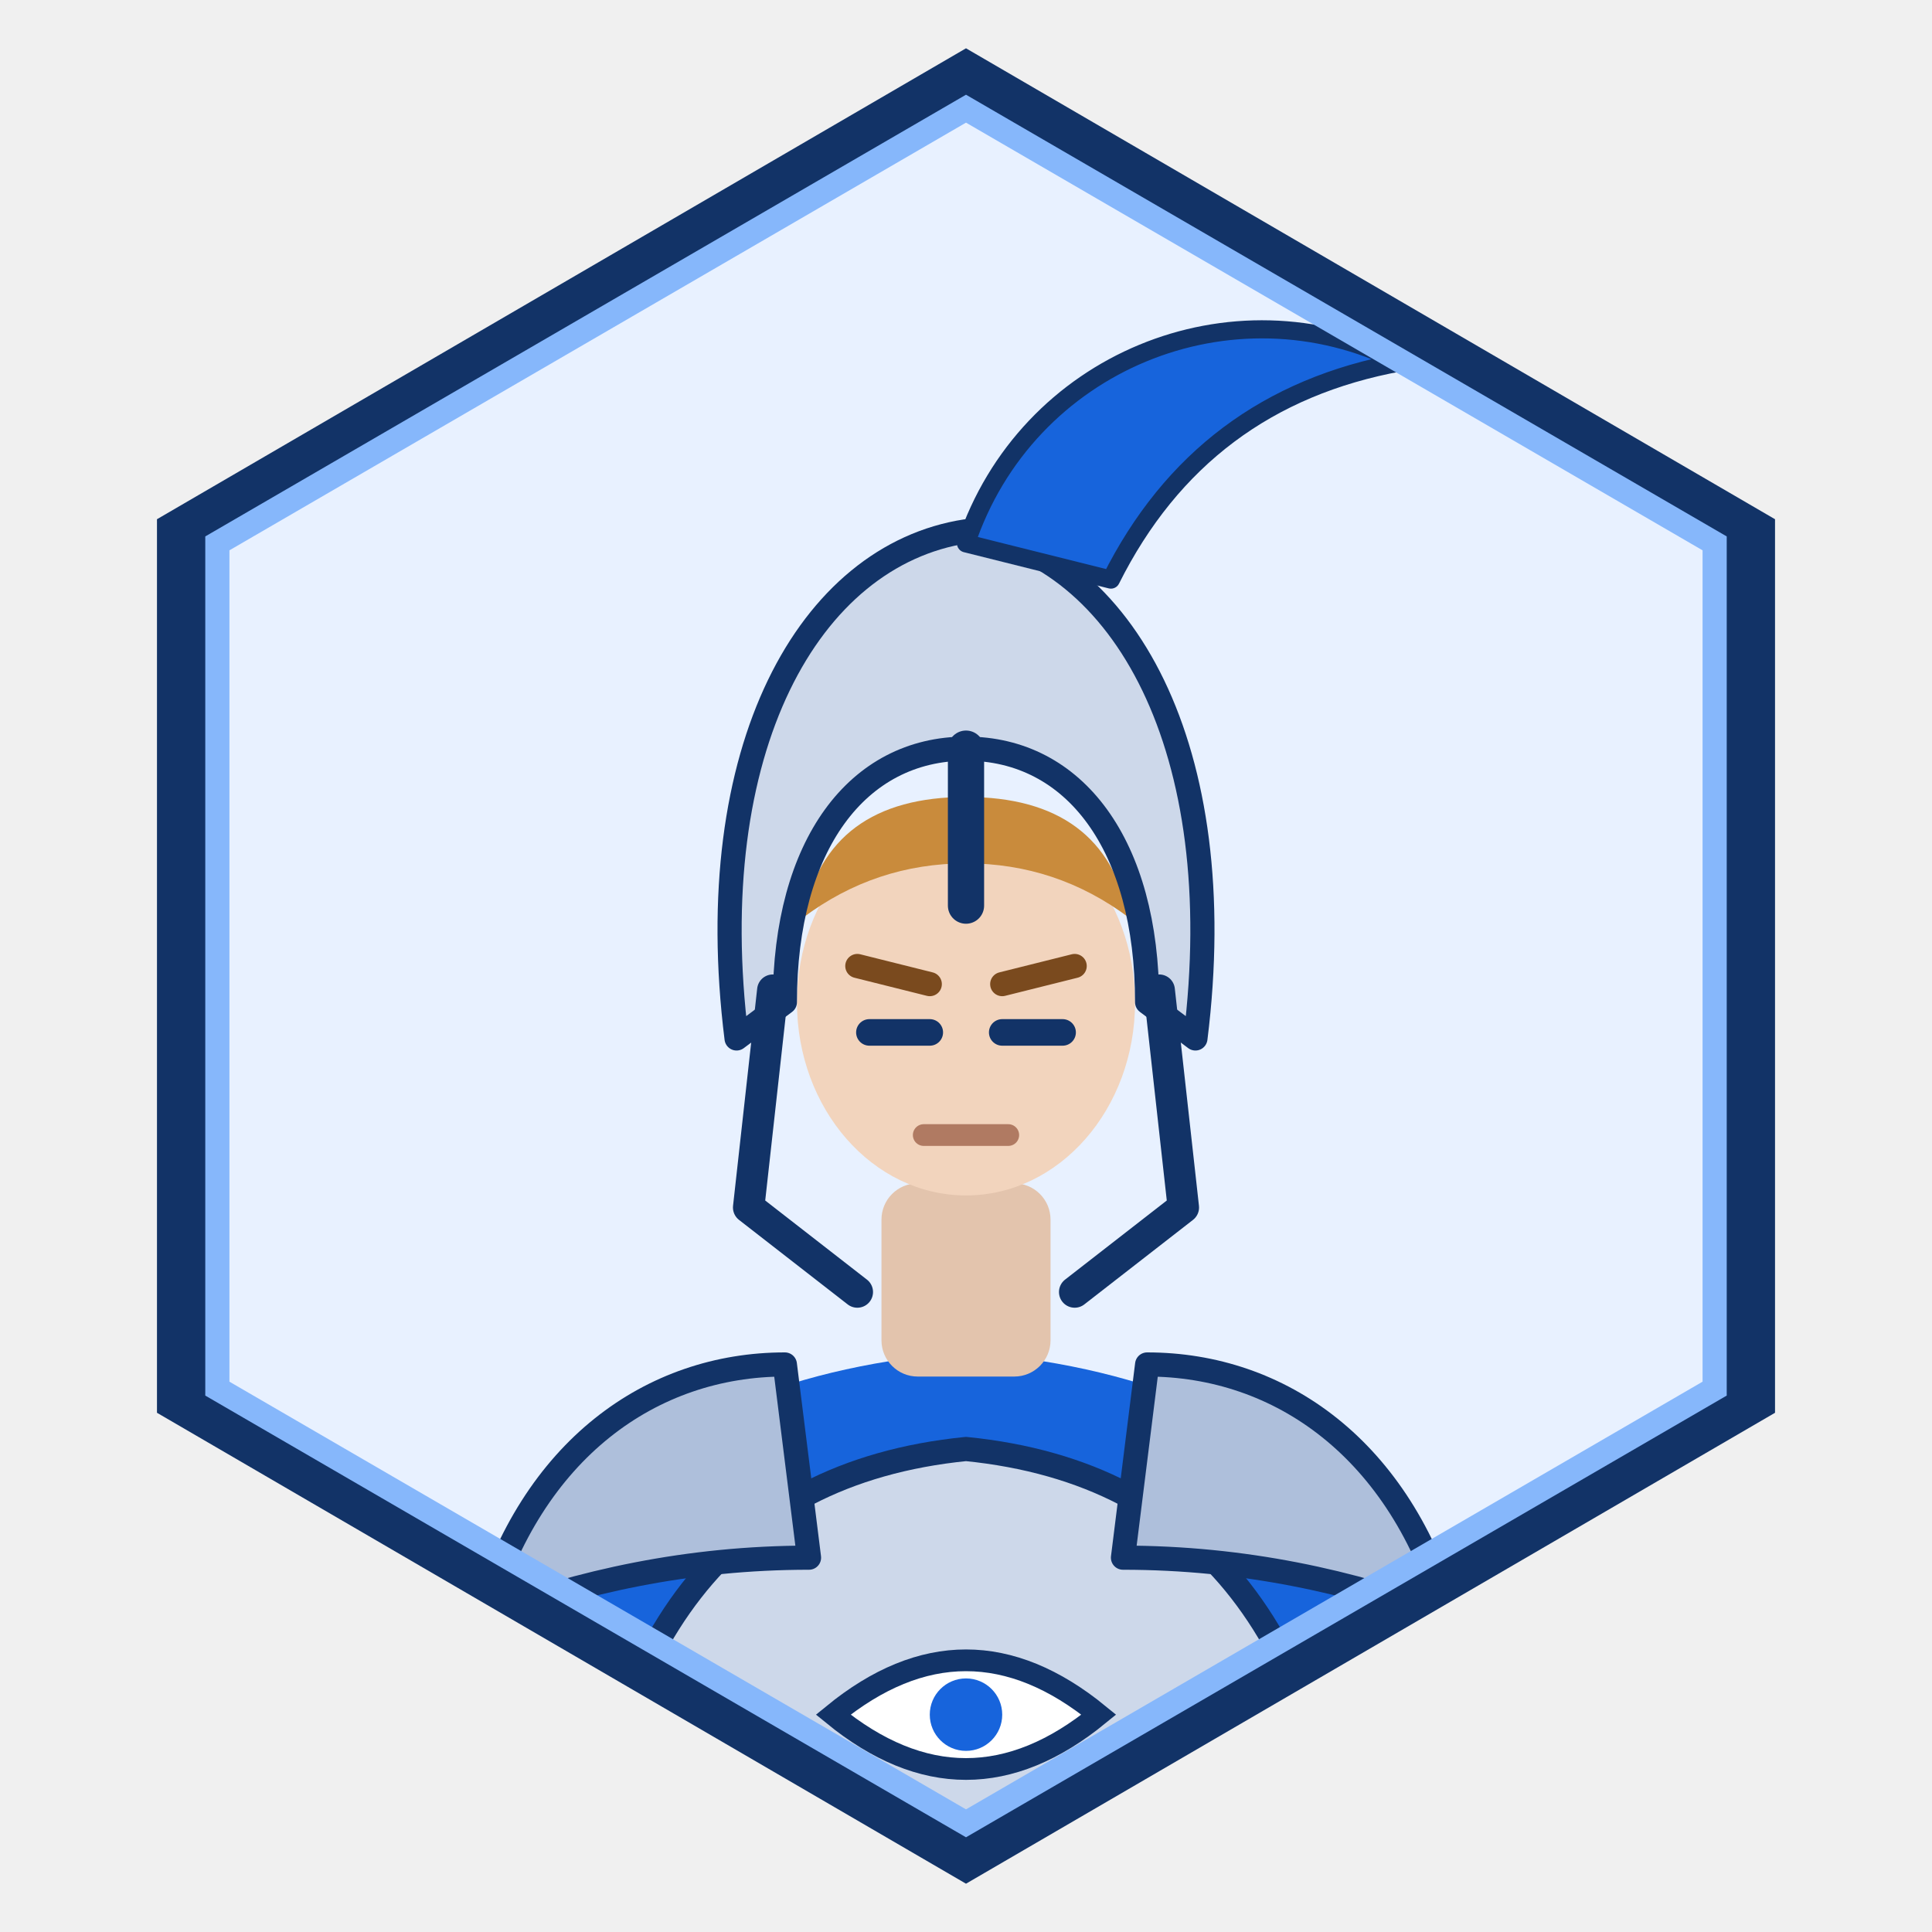
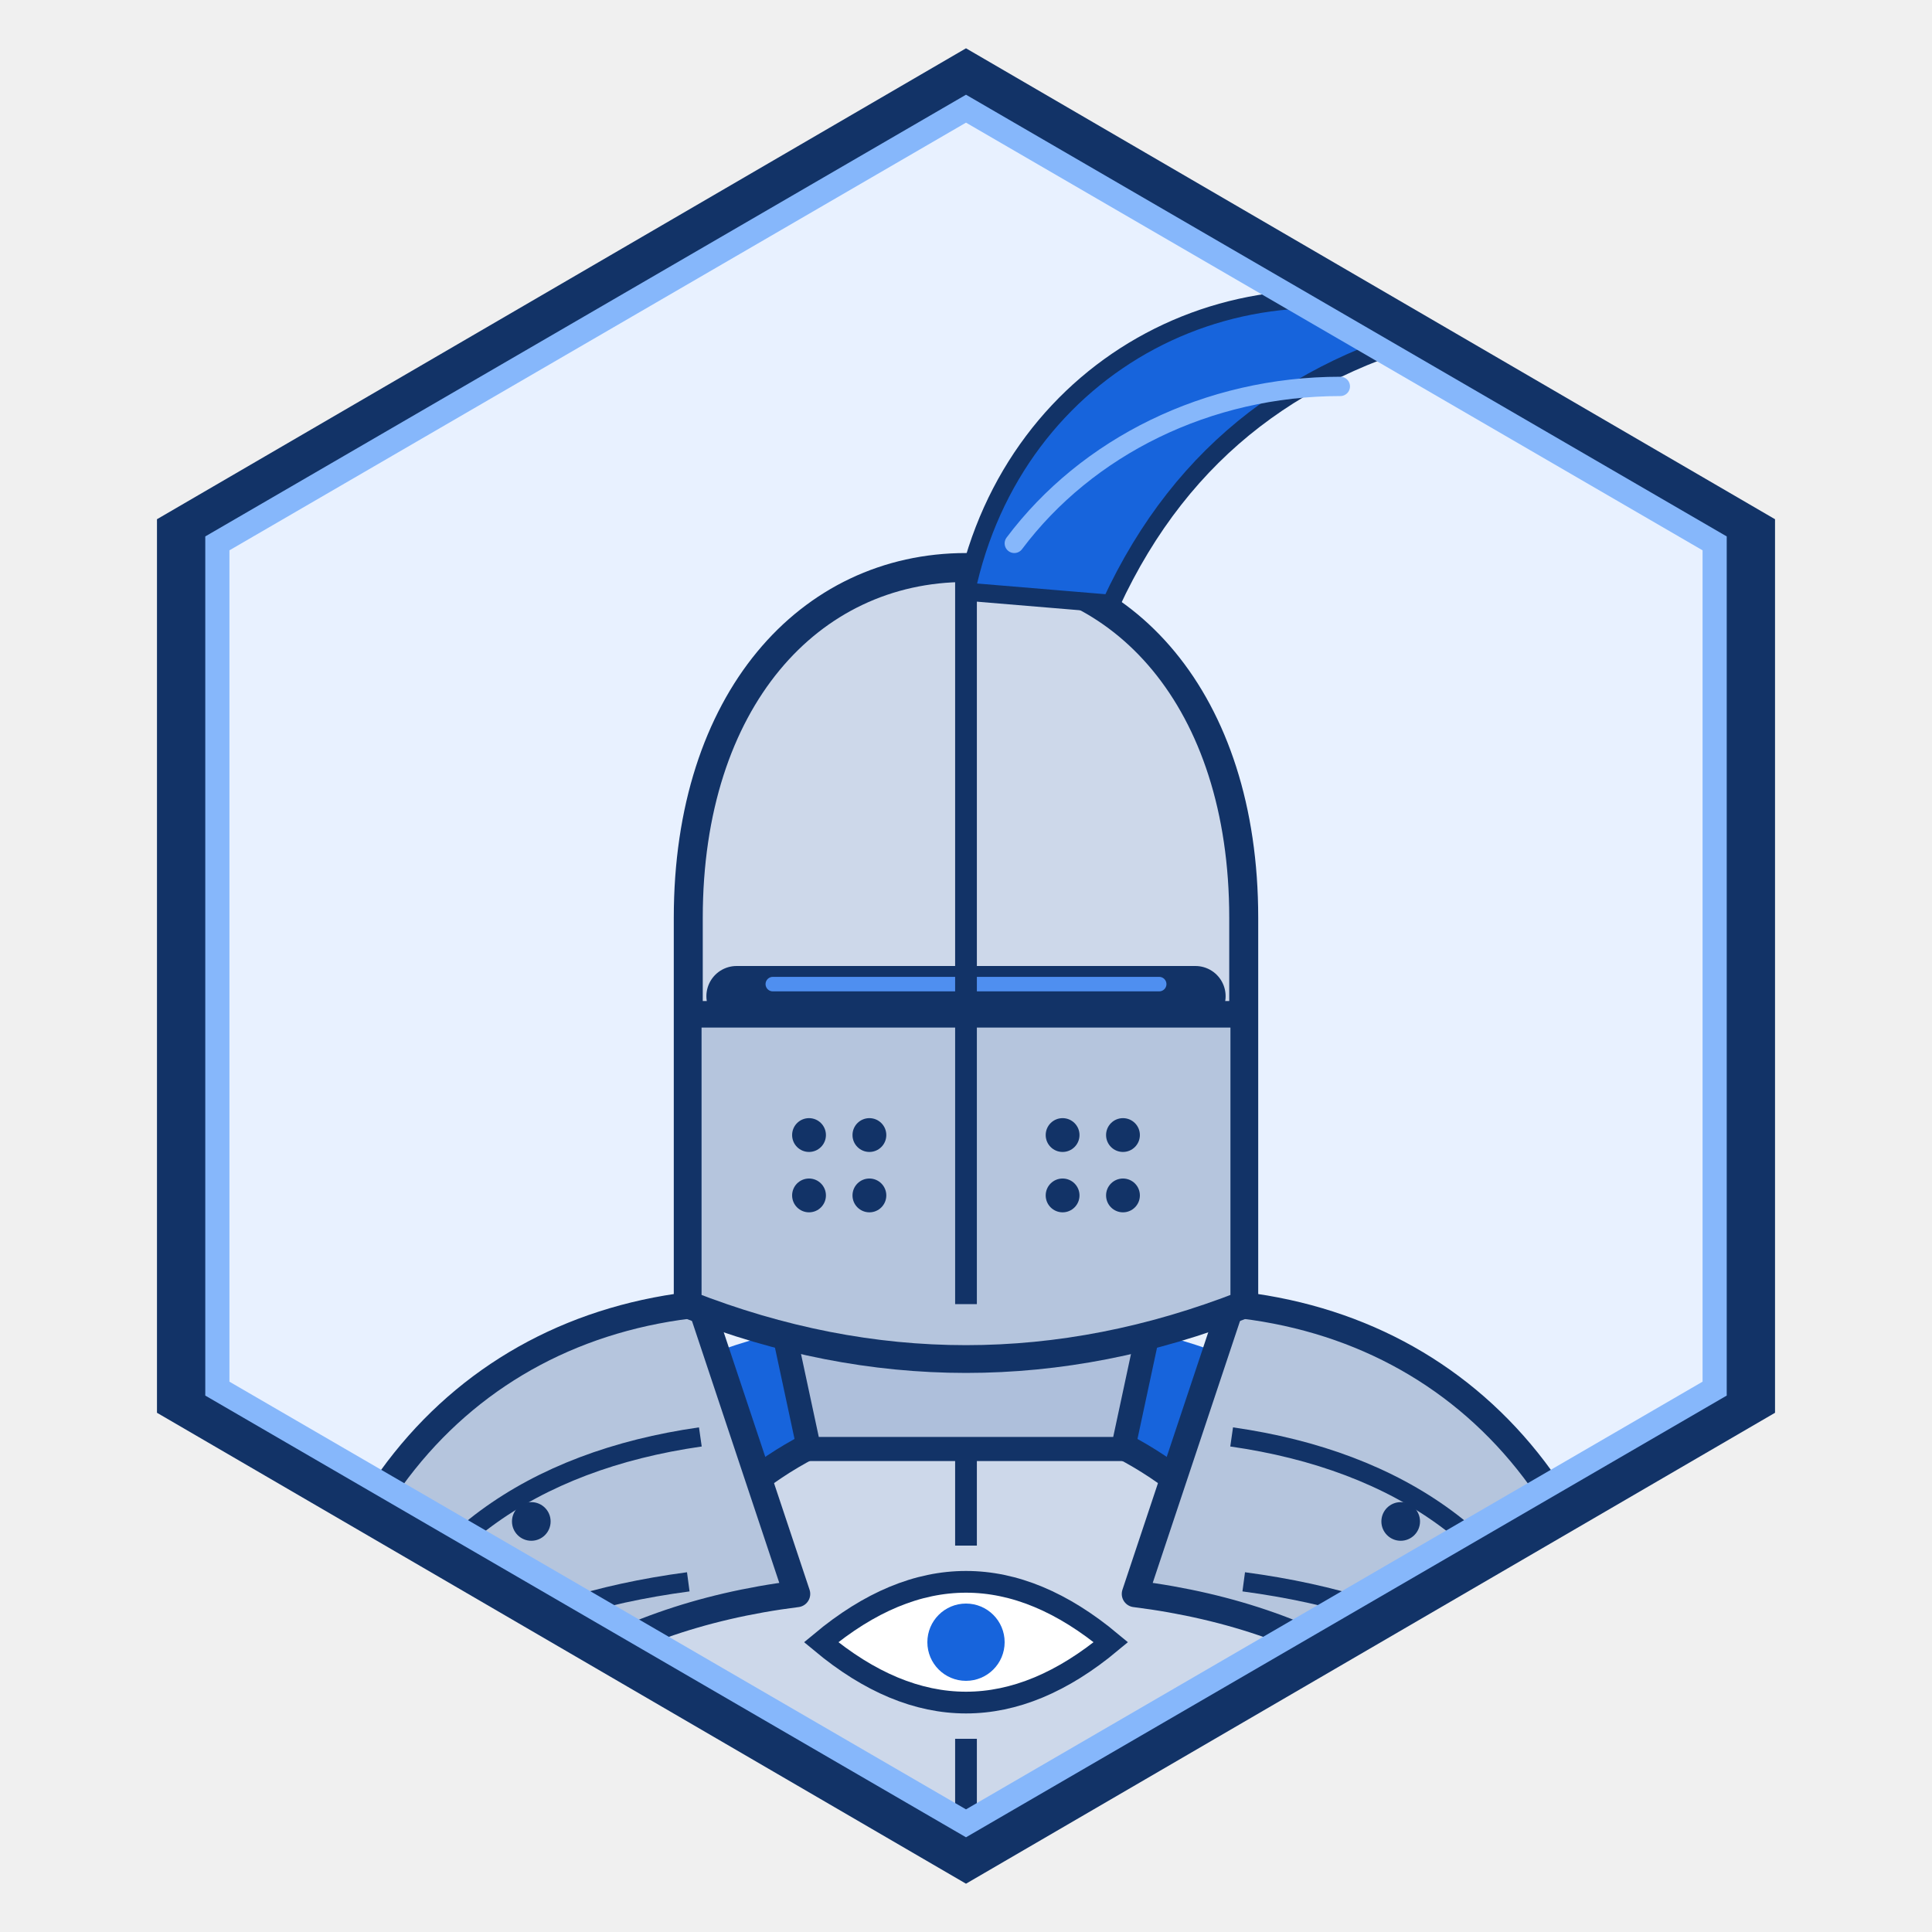
<svg xmlns="http://www.w3.org/2000/svg" viewBox="0 0 160 160">
  <defs>
    <clipPath id="hex">
      <path d="m80 9 62 36v70l-62 36-62-36V45Z" />
    </clipPath>
  </defs>
  <path d="m80 4 67 39v74l-67 39-67-39V43Z" fill="#123367" />
  <path d="m80 9 62 36v70l-62 36-62-36V45Z" fill="#e8f1ff" />
  <g clip-path="url(#hex)">
-     <path d="M32 160c4-30 20-46 48-48 28 2 44 18 48 48Z" fill="#1764dc" />
-     <path d="M48 160c2-24 12-38 32-40 20 2 30 16 32 40Z" fill="#cdd8ea" stroke="#123367" stroke-width="2" />
-     <path d="M40 134c4-14 14-21 25-21l2 16c-10 0-19 2-27 5ZM120 134c-4-14-14-21-25-21l-2 16c10 0 19 2 27 5Z" fill="#aebfdb" stroke="#123367" stroke-width="2" stroke-linejoin="round" />
-     <path d="M69 142q11-9 22 0-11 9-22 0Z" fill="#fff" stroke="#123367" stroke-width="1.8" />
-     <circle cx="80" cy="142" r="3" fill="#1764dc" />
-     <rect x="73" y="98" width="14" height="16" rx="3" fill="#e3c4ad" />
-     <ellipse cx="80" cy="83" rx="14" ry="16" fill="#f2d4bd" />
-     <path d="M66.5 76q2-10 13.5-10t13.5 10q-6-4.5-13.5-4.5T66.5 76Z" fill="#c98b3c" />
-     <path d="M61 86c-3-24 6-40 19-42 13 2 22 18 19 42l-4-3c0-13-6-21-15-21s-15 8-15 21Z" fill="#cdd8ea" stroke="#123367" stroke-width="2" stroke-linejoin="round" />
-     <path d="M64 82l-2 18 9 7M96 82l2 18-9 7" fill="none" stroke="#123367" stroke-width="2.6" stroke-linejoin="round" stroke-linecap="round" />
-     <path d="M80 62v13" stroke="#123367" stroke-width="3" stroke-linecap="round" />
-     <path d="M80 45c5-15 22-22 36-15-11 2-19 8-24 18Z" fill="#1764dc" stroke="#123367" stroke-width="1.5" stroke-linejoin="round" />
-     <path d="M71 80l6 1.5M89 80l-6 1.5" stroke="#7a4a1e" stroke-width="2" stroke-linecap="round" />
-     <path d="M72 85.5h5M83 85.5h5" stroke="#123367" stroke-width="2.2" stroke-linecap="round" />
-     <path d="M76.5 94h7" stroke="#b07a62" stroke-width="1.8" stroke-linecap="round" />
+     <path d="M26 160c4-34 22-50 54-52 32 2 50 18 54 52Z" fill="#1764dc" />
+     <path d="M48 160c0-28 13-42 32-44 19 2 32 16 32 44Z" fill="#cdd8ea" stroke="#123367" stroke-width="2.2" />
+     <path d="M80 120v8M80 144v16M58 148q22 6 44 0" stroke="#123367" stroke-width="1.8" fill="none" />
+     <path d="M68 136q12-10 24 0-12 10-24 0Z" fill="#fff" stroke="#123367" stroke-width="1.8" />
+     <circle cx="80" cy="136" r="3.2" fill="#1764dc" />
+     <path d="M24 152c0-26 14-42 34-44l8 24c-16 2-28 10-32 22Z" fill="#b5c5dd" stroke="#123367" stroke-width="2.2" stroke-linejoin="round" />
+     <path d="M30 140c4-12 14-19 28-21M27 149c5-10 15-16 30-18" stroke="#123367" stroke-width="1.6" fill="none" />
+     <path d="M136 152c0-26-14-42-34-44l-8 24c16 2 28 10 32 22Z" fill="#b5c5dd" stroke="#123367" stroke-width="2.2" stroke-linejoin="round" />
+     <path d="M130 140c-4-12-14-19-28-21M133 149c-5-10-15-16-30-18" stroke="#123367" stroke-width="1.6" fill="none" />
+     <g fill="#123367">
+       <circle cx="44" cy="126" r="1.6" />
+       <circle cx="116" cy="126" r="1.6" />
+     </g>
+     <path d="M64 106h32l-3 14H67Z" fill="#aebfdb" stroke="#123367" stroke-width="2" stroke-linejoin="round" />
+     <path d="M57 108V76c0-18 10-29 23-29s23 11 23 29v32q-23 9-46 0Z" fill="#cdd8ea" stroke="#123367" stroke-width="2.4" />
+     <path d="M57 84h46v24q-23 9-46 0Z" fill="#b5c5dd" stroke="#123367" stroke-width="2.2" stroke-linejoin="round" />
+     <path d="M61 82.5h38" stroke="#123367" stroke-width="5" stroke-linecap="round" />
+     <path d="M64 81.5h32" stroke="#4f8ff0" stroke-width="1.2" stroke-linecap="round" />
+     <path d="M80 47v61" stroke="#123367" stroke-width="1.8" />
+     <g fill="#123367">
+       <circle cx="88" cy="94" r="1.4" />
+       <circle cx="93" cy="94" r="1.4" />
+       <circle cx="88" cy="99" r="1.4" />
+       <circle cx="93" cy="99" r="1.4" />
+       <circle cx="72" cy="94" r="1.4" />
+       <circle cx="67" cy="94" r="1.4" />
+       <circle cx="72" cy="99" r="1.4" />
+       <circle cx="67" cy="99" r="1.4" />
+     </g>
+     <path d="M80 49c4-19 23-29 41-22-13 3-23 10-29 23Z" fill="#1764dc" stroke="#123367" stroke-width="1.5" stroke-linejoin="round" />
+     <path d="M84 45c6-8 16-13 27-13" stroke="#86b7fb" stroke-width="1.6" fill="none" stroke-linecap="round" />
  </g>
  <path d="m80 9 62 36v70l-62 36-62-36V45Z" fill="none" stroke="#86b7fb" stroke-width="2" />
</svg>
